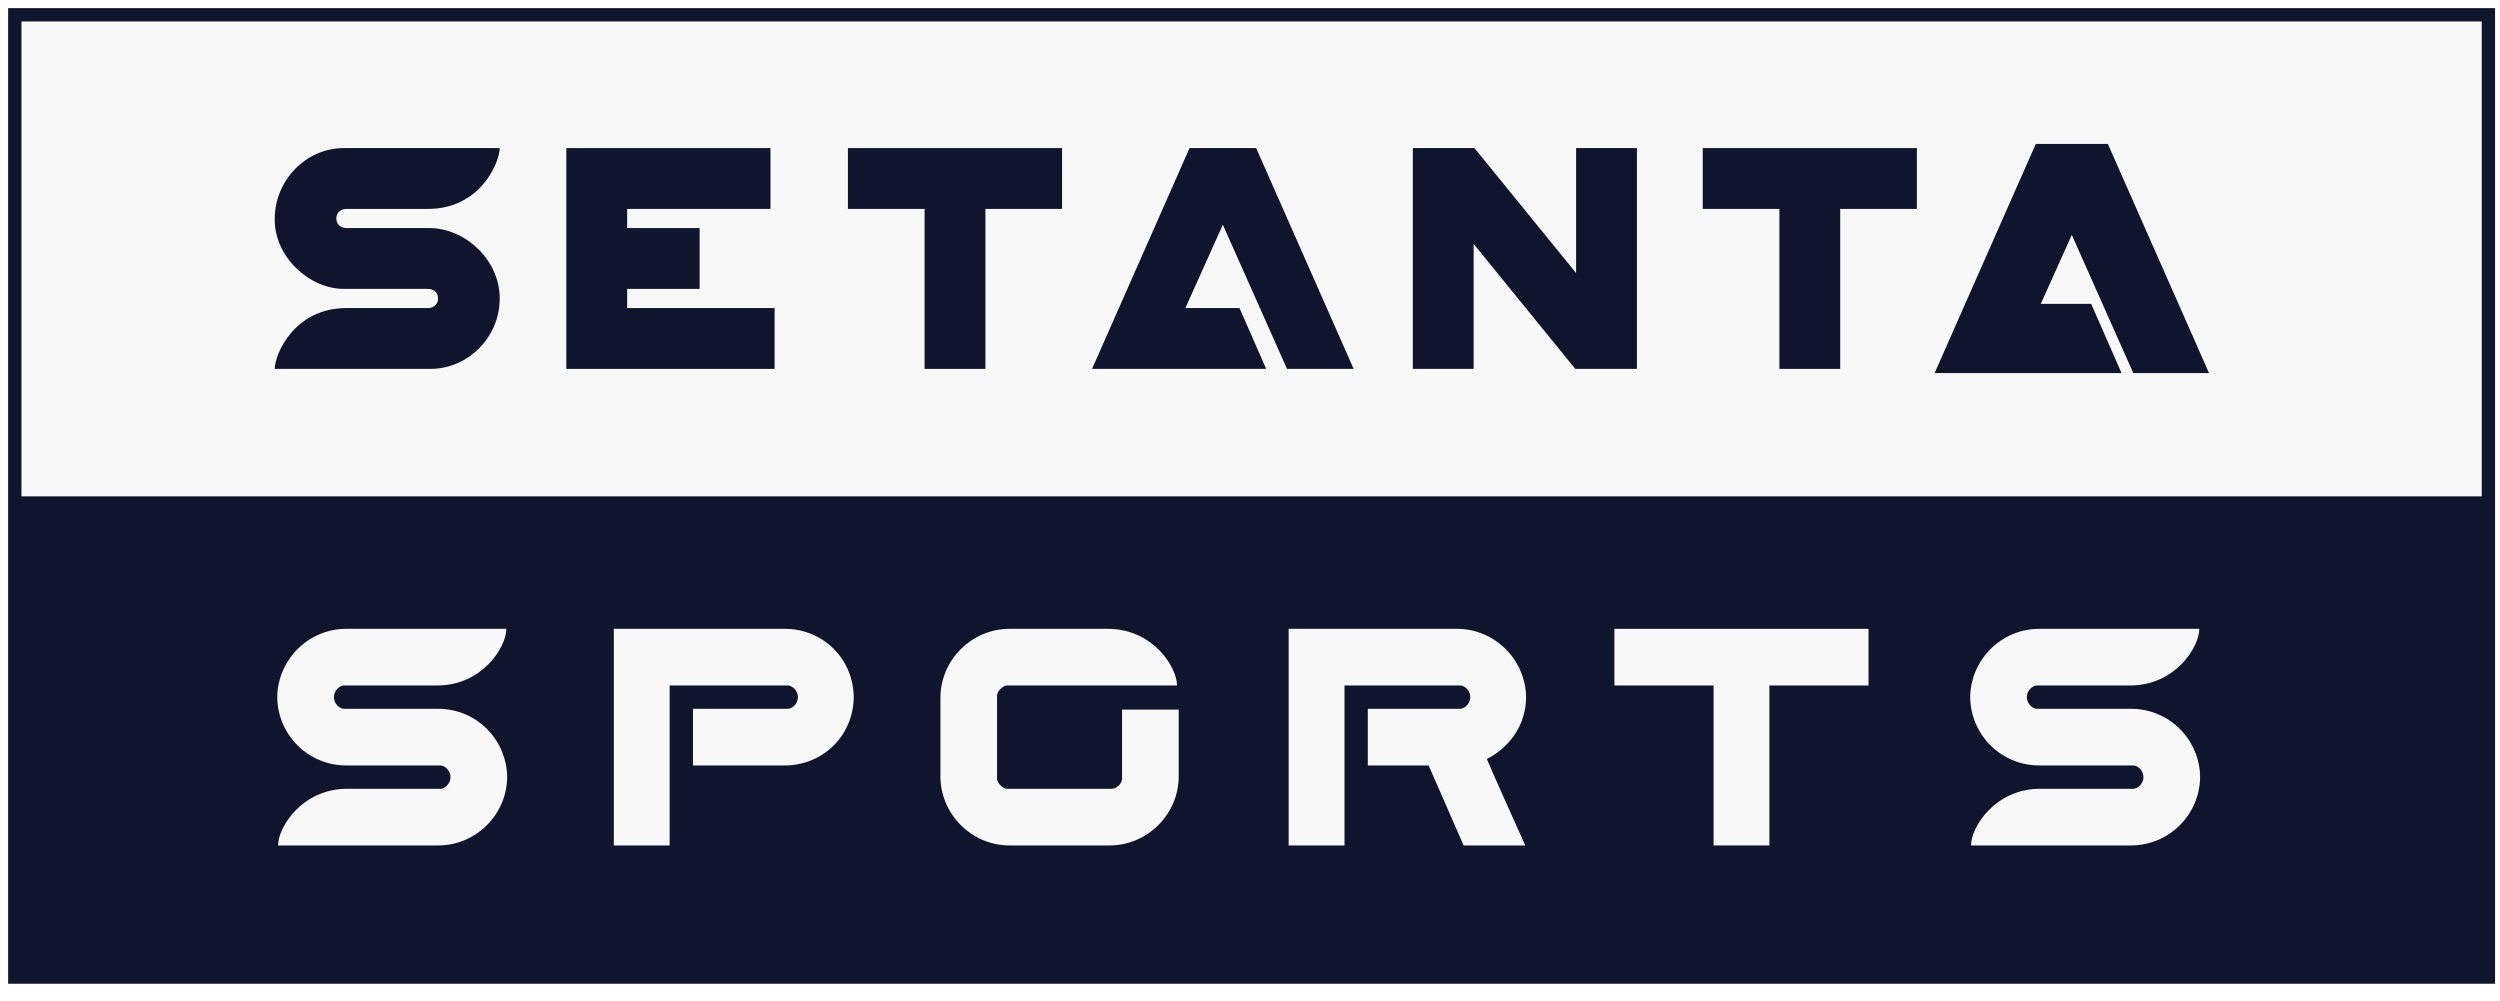
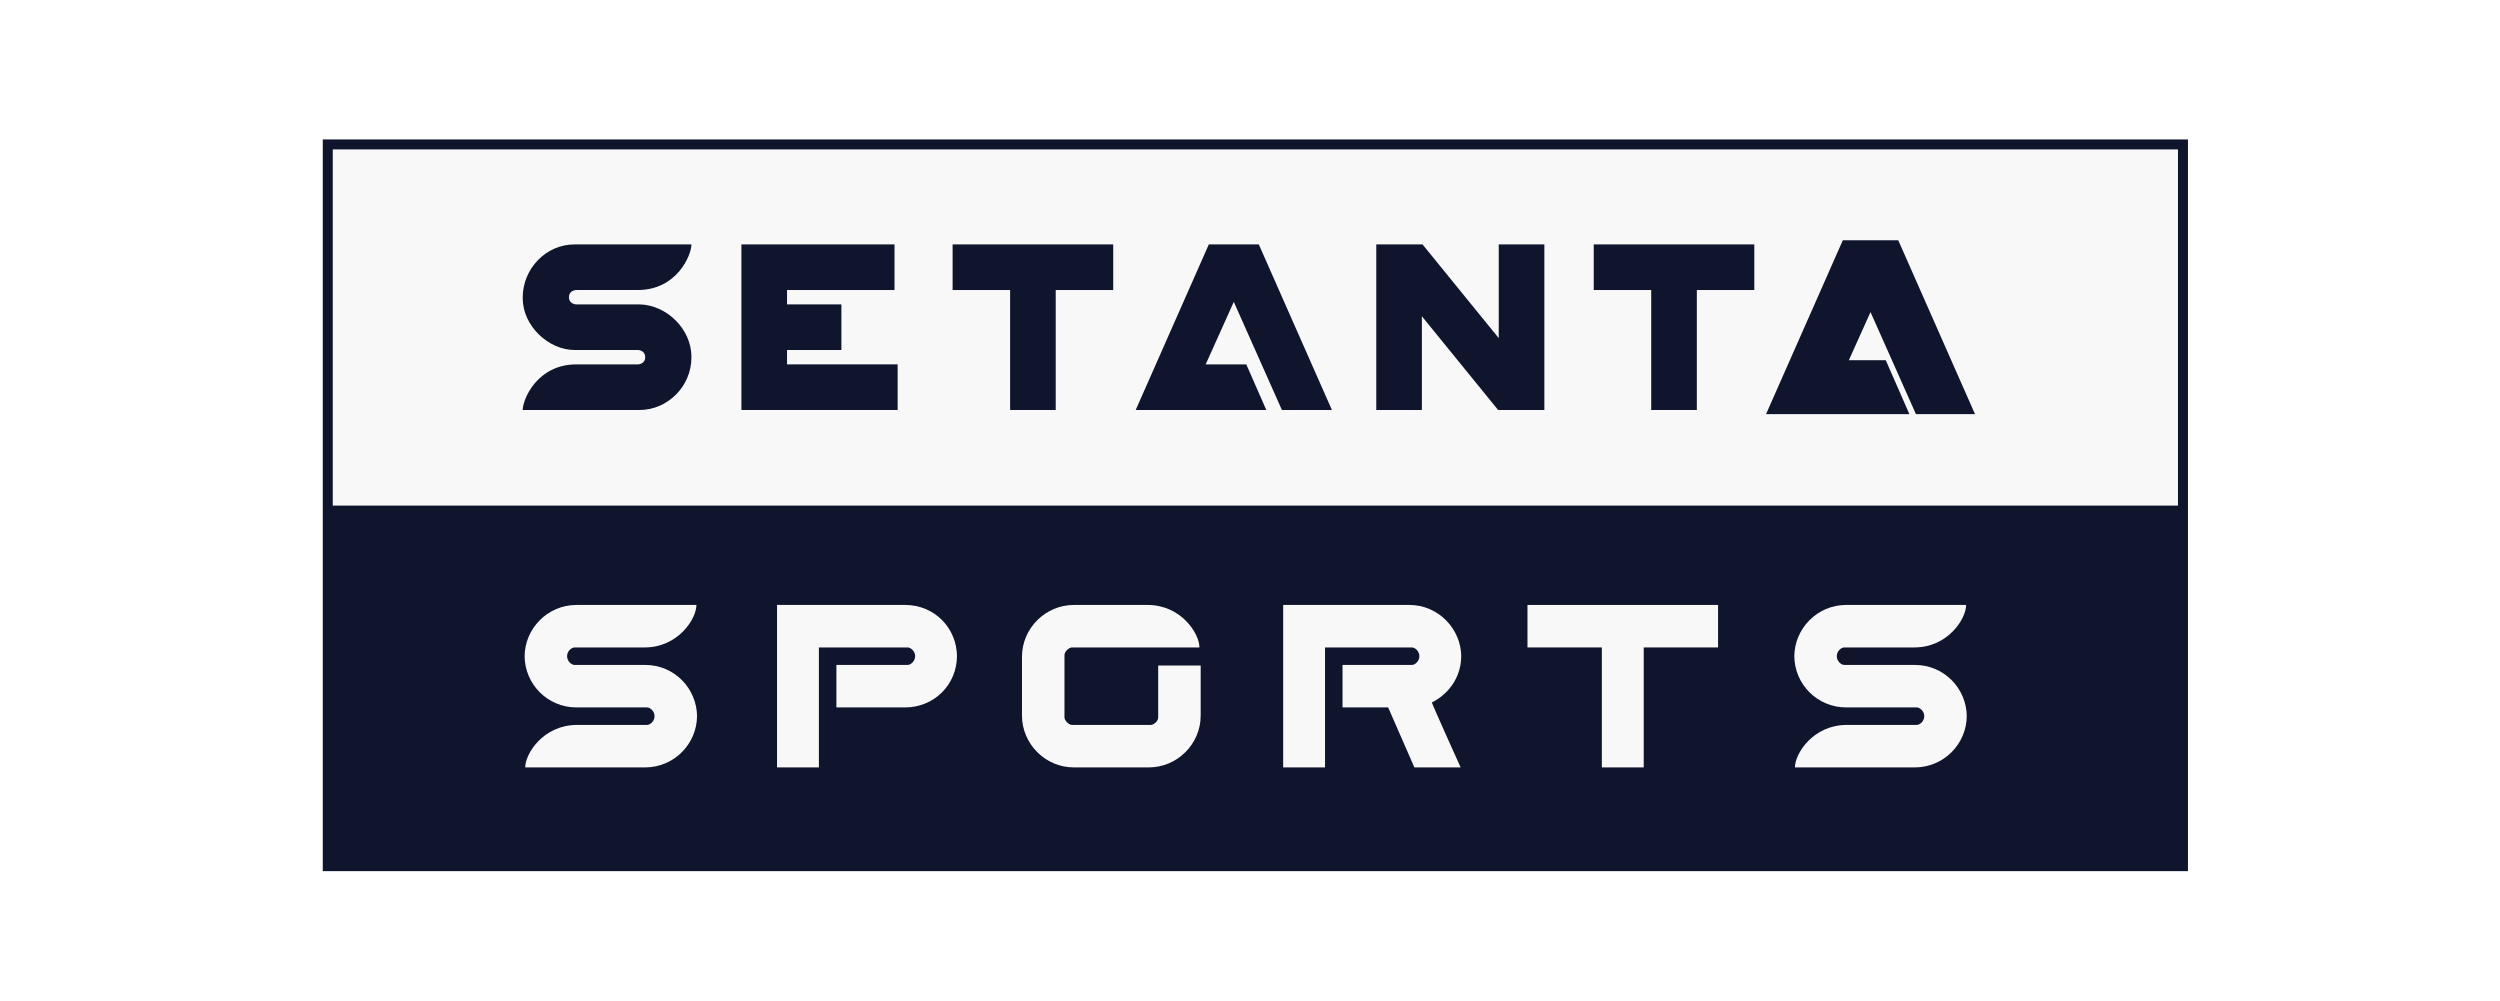
<svg xmlns="http://www.w3.org/2000/svg" width="150px" height="60px" viewBox="0 0 150 60" version="1.1">
  <defs />
  <g id="Page-1" stroke="none" stroke-width="1" fill="none" fill-rule="evenodd">
    <g id="Logos" transform="translate(-814, -697)">
-       <g id="setanta-sports" transform="translate(814, 697)">
-         <g id="layer1" transform="translate(0.4878, 0.311132)">
-           <g id="g2578" transform="translate(0.000003, 0.158568)">
-             <rect id="rect3429" fill="#10152E" x="0" y="0.018" width="149.216" height="58.537" />
-             <rect id="rect2574" fill="#10152E" x="0.8" y="29.311" width="147.616" height="28.443" />
-             <rect id="rect2576" fill="#F8F8F8" x="0.8" y="0.818" width="147.616" height="28.493" />
-             <path d="M80.182,50.257 L76.832,50.257 L76.832,37.26 L86.93,37.26 C89.23,37.26 91.079,39.159 91.079,41.409 C91.079,41.459 91.079,41.309 91.079,41.309 C91.079,43.609 89.38,44.758 88.73,45.058 C88.68,45.058 91.029,50.257 91.029,50.257 L87.33,50.257 L85.23,45.458 L81.581,45.458 L81.581,42.058 L87.13,42.058 C87.38,42.058 87.73,41.759 87.73,41.359 C87.73,40.959 87.38,40.659 87.13,40.659 L80.182,40.659 L80.182,50.257 L80.182,50.257 Z" id="path3280" fill="#F8F8F8" />
-             <path d="M33.492,21.663 L33.492,8.416 L45.74,8.416 L45.74,12.065 L37.141,12.065 L37.141,13.215 L41.49,13.215 L41.49,16.864 L37.141,16.864 L37.141,18.014 L45.989,18.014 L45.989,21.663 L33.492,21.663 L33.492,21.663 Z" id="path3595" fill="#10152E" />
-             <path d="M54.987,21.663 L54.987,12.065 L50.388,12.065 L50.388,8.416 L63.235,8.416 L63.235,12.065 L58.637,12.065 L58.637,21.663 L54.987,21.663 L54.987,21.663 Z" id="path3597" fill="#10152E" />
-             <path d="M106.276,21.663 L106.276,12.065 L101.677,12.065 L101.677,8.416 L114.524,8.416 L114.524,12.065 L109.925,12.065 L109.925,21.663 L106.276,21.663 L106.276,21.663 Z" id="path3599" fill="#10152E" />
-             <path d="M65.035,21.663 L70.884,8.416 L74.883,8.416 L80.731,21.663 L76.732,21.663 L72.883,13.015 L70.634,18.014 L73.883,18.014 L75.483,21.663 L65.035,21.663 L65.035,21.663 Z" id="path2442" fill="#10152E" />
-             <path d="M115.973,21.663 L121.822,8.416 L125.821,8.416 L131.67,21.663 L127.671,21.663 L123.822,13.015 L121.572,18.014 L124.821,18.014 L126.421,21.663 L115.973,21.663 L115.973,21.663 Z" id="path3214" stroke="#10152E" stroke-width="0.5" fill="#10152E" />
-             <path d="M87.93,21.663 L84.281,21.663 L84.281,8.416 L87.98,8.416 L94.078,15.914 L94.078,8.416 L97.728,8.416 L97.728,21.663 L94.028,21.663 L87.93,14.165 L87.93,21.663 L87.93,21.663 Z" id="path3216" fill="#10152E" />
-             <path d="M105.676,50.257 L102.327,50.257 L102.327,40.659 L96.378,40.659 L96.378,37.26 L111.624,37.26 L111.624,40.659 L105.676,40.659 L105.676,50.257 L105.676,50.257 Z" id="path3218" fill="#F8F8F8" />
-             <path d="M63.985,50.257 L60.086,50.257 C57.787,50.257 55.937,48.357 55.937,46.108 L55.937,41.409 C55.937,39.109 57.837,37.26 60.086,37.26 L65.985,37.26 C68.684,37.26 70.134,39.559 70.134,40.659 L59.936,40.659 C59.686,40.659 59.336,41.009 59.336,41.259 L59.336,46.258 C59.336,46.507 59.686,46.857 59.936,46.857 C60.186,46.857 66.185,46.857 66.235,46.857 C66.485,46.857 66.835,46.557 66.835,46.258 L66.835,42.108 L70.234,42.108 L70.234,46.108 C70.234,48.407 68.334,50.257 66.085,50.257 L63.985,50.257 L63.985,50.257 Z" id="path2400" fill="#F8F8F8" />
-             <path d="M39.691,50.257 L36.342,50.257 L36.342,37.26 L46.589,37.26 C48.939,37.26 50.738,39.109 50.738,41.409 C50.738,41.459 50.738,41.259 50.738,41.309 C50.738,43.658 48.889,45.458 46.589,45.458 L41.091,45.458 L41.091,42.058 L46.789,42.058 C47.039,42.058 47.389,41.759 47.389,41.359 C47.389,40.959 47.039,40.659 46.789,40.659 L39.691,40.659 L39.691,50.257 L39.691,50.257 Z" id="path3246" fill="#F8F8F8" />
-             <path d="M25.794,50.257 L16.196,50.257 C16.196,49.157 17.646,46.857 20.345,46.857 L25.944,46.857 C26.194,46.857 26.544,46.557 26.544,46.158 C26.544,45.758 26.194,45.458 25.944,45.458 L20.295,45.458 C17.996,45.458 16.146,43.608 16.146,41.309 L16.146,41.409 C16.146,39.159 17.976,37.26 20.295,37.26 L29.893,37.26 C29.893,38.359 28.443,40.659 25.744,40.659 L20.145,40.659 C19.895,40.659 19.546,40.959 19.546,41.359 C19.546,41.759 19.895,42.058 20.145,42.058 L25.794,42.058 C28.144,42.058 29.943,43.958 29.943,46.208 C29.943,46.258 29.943,46.089 29.943,46.108 C29.943,48.407 28.071,50.257 25.794,50.257 L25.794,50.257 Z" id="path2459" fill="#F8F8F8" />
-             <path d="M127.371,50.257 L117.773,50.257 C117.773,49.157 119.223,46.857 121.922,46.857 L127.521,46.857 C127.771,46.857 128.121,46.557 128.121,46.158 C128.121,45.758 127.771,45.458 127.521,45.458 L121.872,45.458 C119.573,45.458 117.723,43.608 117.723,41.309 L117.723,41.409 C117.723,39.159 119.552,37.26 121.872,37.26 L131.47,37.26 C131.47,38.359 130.02,40.659 127.321,40.659 L121.722,40.659 C121.472,40.659 121.122,40.959 121.122,41.359 C121.122,41.759 121.472,42.058 121.722,42.058 L127.371,42.058 C129.72,42.058 131.52,43.958 131.52,46.208 C131.52,46.258 131.52,46.089 131.52,46.108 C131.52,48.407 129.648,50.257 127.371,50.257 L127.371,50.257 Z" id="path3355" fill="#F8F8F8" />
-             <path d="M15.996,21.663 C15.996,20.813 17.146,18.014 20.295,18.014 L25.194,18.014 C25.494,18.014 25.794,17.814 25.794,17.464 L25.794,17.414 C25.794,17.064 25.494,16.864 25.194,16.864 L20.145,16.864 C18.083,16.864 15.996,14.965 15.996,12.715 L15.996,12.665 C15.996,10.366 17.846,8.416 20.145,8.416 L29.493,8.416 C29.493,9.266 28.344,12.065 25.194,12.065 L20.295,12.065 C19.995,12.065 19.695,12.265 19.695,12.615 L19.695,12.665 C19.695,13.015 19.995,13.215 20.295,13.215 L25.344,13.215 C27.49,13.262 29.493,15.165 29.493,17.414 L29.493,17.464 C29.493,19.764 27.594,21.663 25.344,21.663 L15.996,21.663 L15.996,21.663 Z" id="path3433" fill="#10152E" />
+       <g id="setanta-sports" transform="translate(833, 705)">
+         <g id="layer1" transform="translate(0.36585, 0.233349)">
+           <g id="g2578" transform="translate(0.000002, 0.118926)">
+             <rect id="rect3429" fill="#10152E" x="0" y="0.014" width="111.912" height="43.902" />
+             <rect id="rect2574" fill="#10152E" x="0.6" y="21.984" width="110.712" height="21.333" />
+             <rect id="rect2576" fill="#F8F8F8" x="0.6" y="0.613" width="110.712" height="21.37" />
+             <path d="M60.136,37.692 L57.624,37.692 L57.624,27.945 L65.198,27.945 C66.922,27.945 68.309,29.369 68.309,31.056 C68.309,31.094 68.309,30.981 68.309,30.981 C68.309,32.706 67.035,33.568 66.547,33.793 C66.51,33.793 68.272,37.692 68.272,37.692 L65.497,37.692 L63.923,34.093 L61.186,34.093 L61.186,31.544 L65.348,31.544 C65.535,31.544 65.797,31.319 65.797,31.019 C65.797,30.719 65.535,30.494 65.348,30.494 L60.136,30.494 L60.136,37.692 L60.136,37.692 Z" id="path3280" fill="#F8F8F8" />
+             <path d="M25.119,16.247 L25.119,6.312 L34.305,6.312 L34.305,9.049 L27.856,9.049 L27.856,9.911 L31.118,9.911 L31.118,12.648 L27.856,12.648 L27.856,13.51 L34.492,13.51 L34.492,16.247 L25.119,16.247 L25.119,16.247 Z" id="path3595" fill="#10152E" />
+             <path d="M41.241,16.247 L41.241,9.049 L37.791,9.049 L37.791,6.312 L47.427,6.312 L47.427,9.049 L43.977,9.049 L43.977,16.247 L41.241,16.247 L41.241,16.247 Z" id="path3597" fill="#10152E" />
+             <path d="M79.707,16.247 L79.707,9.049 L76.258,9.049 L76.258,6.312 L85.893,6.312 L85.893,9.049 L82.444,9.049 L82.444,16.247 L79.707,16.247 L79.707,16.247 Z" id="path3599" fill="#10152E" />
+             <path d="M48.776,16.247 L53.163,6.312 L56.162,6.312 L60.549,16.247 L57.549,16.247 L54.662,9.761 L52.975,13.51 L55.412,13.51 L56.612,16.247 L48.776,16.247 L48.776,16.247 Z" id="path2442" fill="#10152E" />
+             <path d="M86.98,16.247 L91.367,6.312 L94.366,6.312 L98.752,16.247 L95.753,16.247 L92.866,9.761 L91.179,13.51 L93.616,13.51 L94.816,16.247 L86.98,16.247 L86.98,16.247 Z" id="path3214" stroke="#10152E" stroke-width="0.5" fill="#10152E" />
+             <path d="M65.947,16.247 L63.211,16.247 L63.211,6.312 L65.985,6.312 L70.559,11.936 L70.559,6.312 L73.296,6.312 L73.296,16.247 L70.521,16.247 L65.947,10.624 L65.947,16.247 L65.947,16.247 Z" id="path3216" fill="#10152E" />
+             <path d="M79.257,37.692 L76.745,37.692 L76.745,30.494 L72.283,30.494 L72.283,27.945 L83.718,27.945 L83.718,30.494 L79.257,30.494 L79.257,37.692 L79.257,37.692 Z" id="path3218" fill="#F8F8F8" />
+             <path d="M47.989,37.692 L45.065,37.692 C43.34,37.692 41.953,36.268 41.953,34.581 L41.953,31.056 C41.953,29.332 43.378,27.945 45.065,27.945 L49.489,27.945 C51.513,27.945 52.6,29.669 52.6,30.494 L44.952,30.494 C44.765,30.494 44.502,30.757 44.502,30.944 L44.502,34.693 C44.502,34.881 44.765,35.143 44.952,35.143 C45.14,35.143 49.639,35.143 49.676,35.143 C49.864,35.143 50.126,34.918 50.126,34.693 L50.126,31.581 L52.675,31.581 L52.675,34.581 C52.675,36.305 51.251,37.692 49.564,37.692 L47.989,37.692 L47.989,37.692 Z" id="path2400" fill="#F8F8F8" />
+             <path d="M29.768,37.692 L27.256,37.692 L27.256,27.945 L34.942,27.945 C36.704,27.945 38.054,29.332 38.054,31.056 C38.054,31.094 38.054,30.944 38.054,30.981 C38.054,32.744 36.667,34.093 34.942,34.093 L30.818,34.093 L30.818,31.544 L35.092,31.544 C35.279,31.544 35.542,31.319 35.542,31.019 C35.542,30.719 35.279,30.494 35.092,30.494 L29.768,30.494 L29.768,37.692 L29.768,37.692 Z" id="path3246" fill="#F8F8F8" />
+             <path d="M19.346,37.692 L12.147,37.692 C12.147,36.868 13.234,35.143 15.259,35.143 L19.458,35.143 C19.645,35.143 19.908,34.918 19.908,34.618 C19.908,34.318 19.645,34.093 19.458,34.093 L15.222,34.093 C13.497,34.093 12.11,32.706 12.11,30.981 L12.11,31.056 C12.11,29.369 13.482,27.945 15.222,27.945 L22.42,27.945 C22.42,28.769 21.333,30.494 19.308,30.494 L15.109,30.494 C14.922,30.494 14.659,30.719 14.659,31.019 C14.659,31.319 14.922,31.544 15.109,31.544 L19.346,31.544 C21.108,31.544 22.457,32.969 22.457,34.656 C22.457,34.693 22.457,34.566 22.457,34.581 C22.457,36.305 21.053,37.692 19.346,37.692 L19.346,37.692 Z" id="path2459" fill="#F8F8F8" />
+             <path d="M95.528,37.692 L88.33,37.692 C88.33,36.868 89.417,35.143 91.442,35.143 L95.641,35.143 C95.828,35.143 96.09,34.918 96.09,34.618 C96.09,34.318 95.828,34.093 95.641,34.093 L91.404,34.093 C89.679,34.093 88.292,32.706 88.292,30.981 L88.292,31.056 C88.292,29.369 89.664,27.945 91.404,27.945 L98.602,27.945 C98.602,28.769 97.515,30.494 95.491,30.494 L91.292,30.494 C91.104,30.494 90.842,30.719 90.842,31.019 C90.842,31.319 91.104,31.544 91.292,31.544 L95.528,31.544 C97.29,31.544 98.64,32.969 98.64,34.656 C98.64,34.693 98.64,34.566 98.64,34.581 C98.64,36.305 97.236,37.692 95.528,37.692 L95.528,37.692 Z" id="path3355" fill="#F8F8F8" />
+             <path d="M11.997,16.247 C11.997,15.61 12.86,13.51 15.222,13.51 L18.896,13.51 C19.121,13.51 19.346,13.361 19.346,13.098 L19.346,13.061 C19.346,12.798 19.121,12.648 18.896,12.648 L15.109,12.648 C13.563,12.648 11.997,11.224 11.997,9.536 L11.997,9.499 C11.997,7.774 13.384,6.312 15.109,6.312 L22.12,6.312 C22.12,6.949 21.258,9.049 18.896,9.049 L15.222,9.049 C14.997,9.049 14.772,9.199 14.772,9.461 L14.772,9.499 C14.772,9.761 14.997,9.911 15.222,9.911 L19.008,9.911 C20.617,9.946 22.12,11.373 22.12,13.061 L22.12,13.098 C22.12,14.823 20.695,16.247 19.008,16.247 L11.997,16.247 L11.997,16.247 Z" id="path3433" fill="#10152E" />
          </g>
        </g>
      </g>
    </g>
  </g>
</svg>
